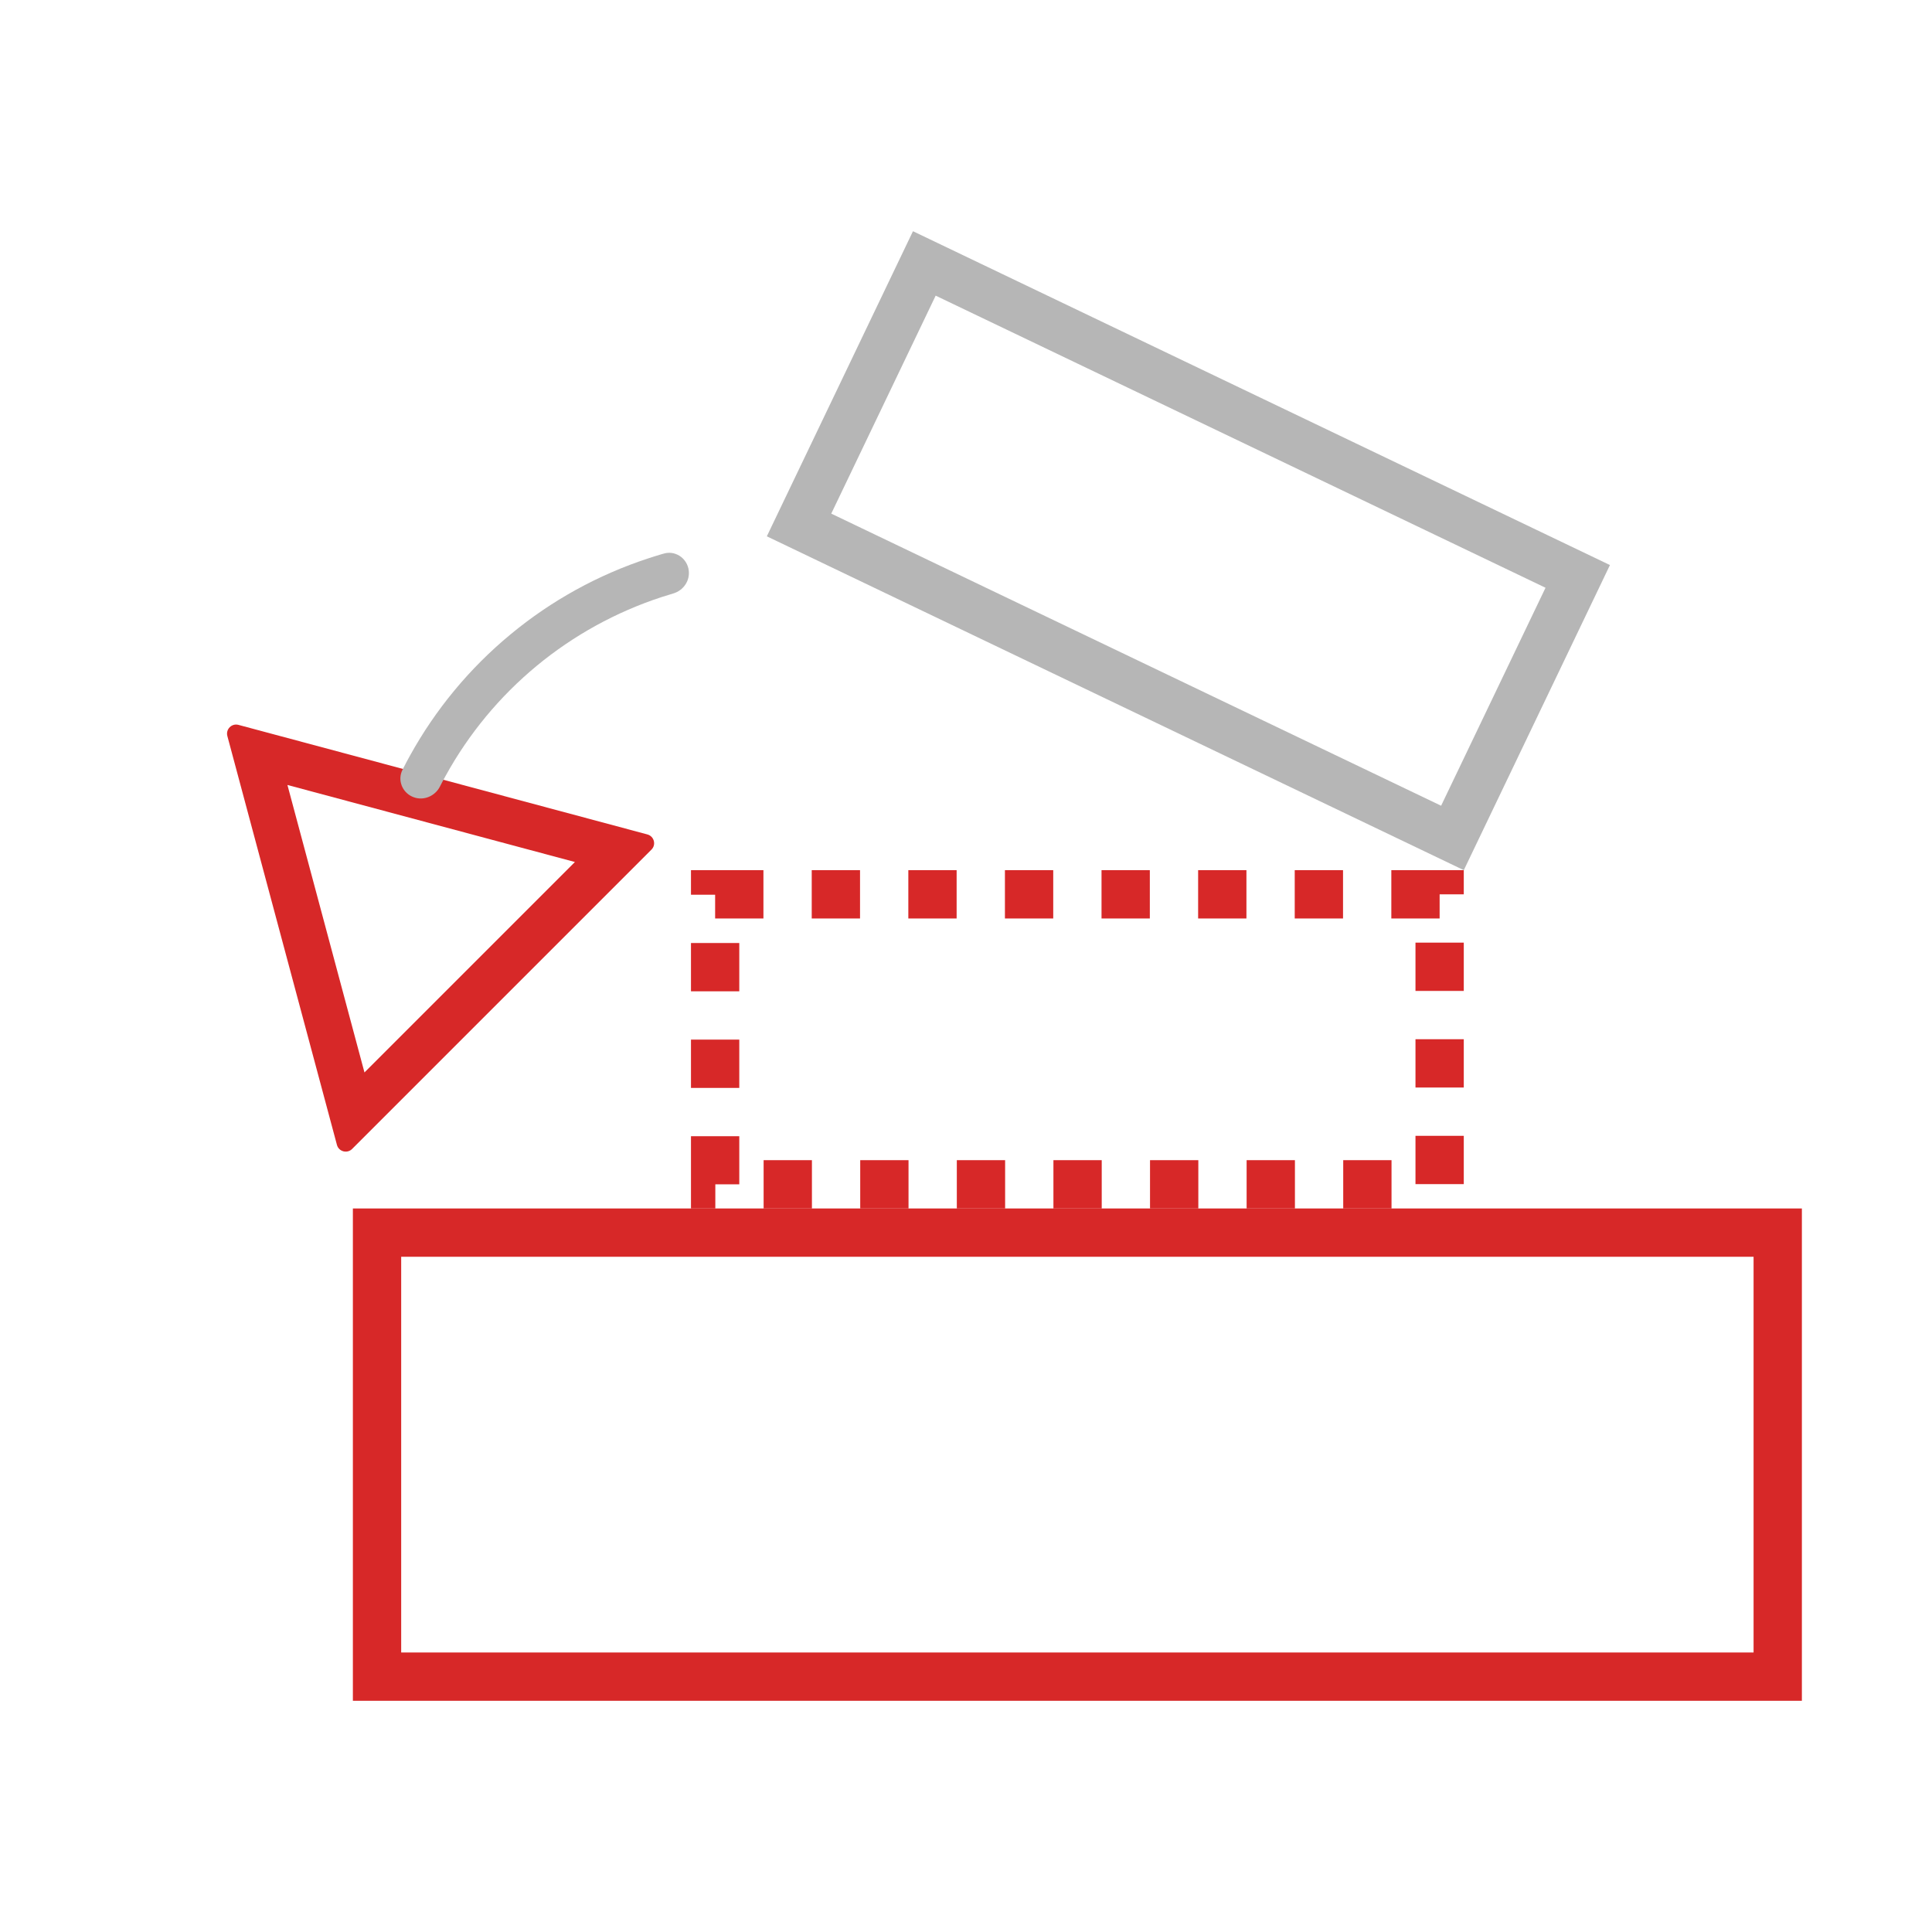
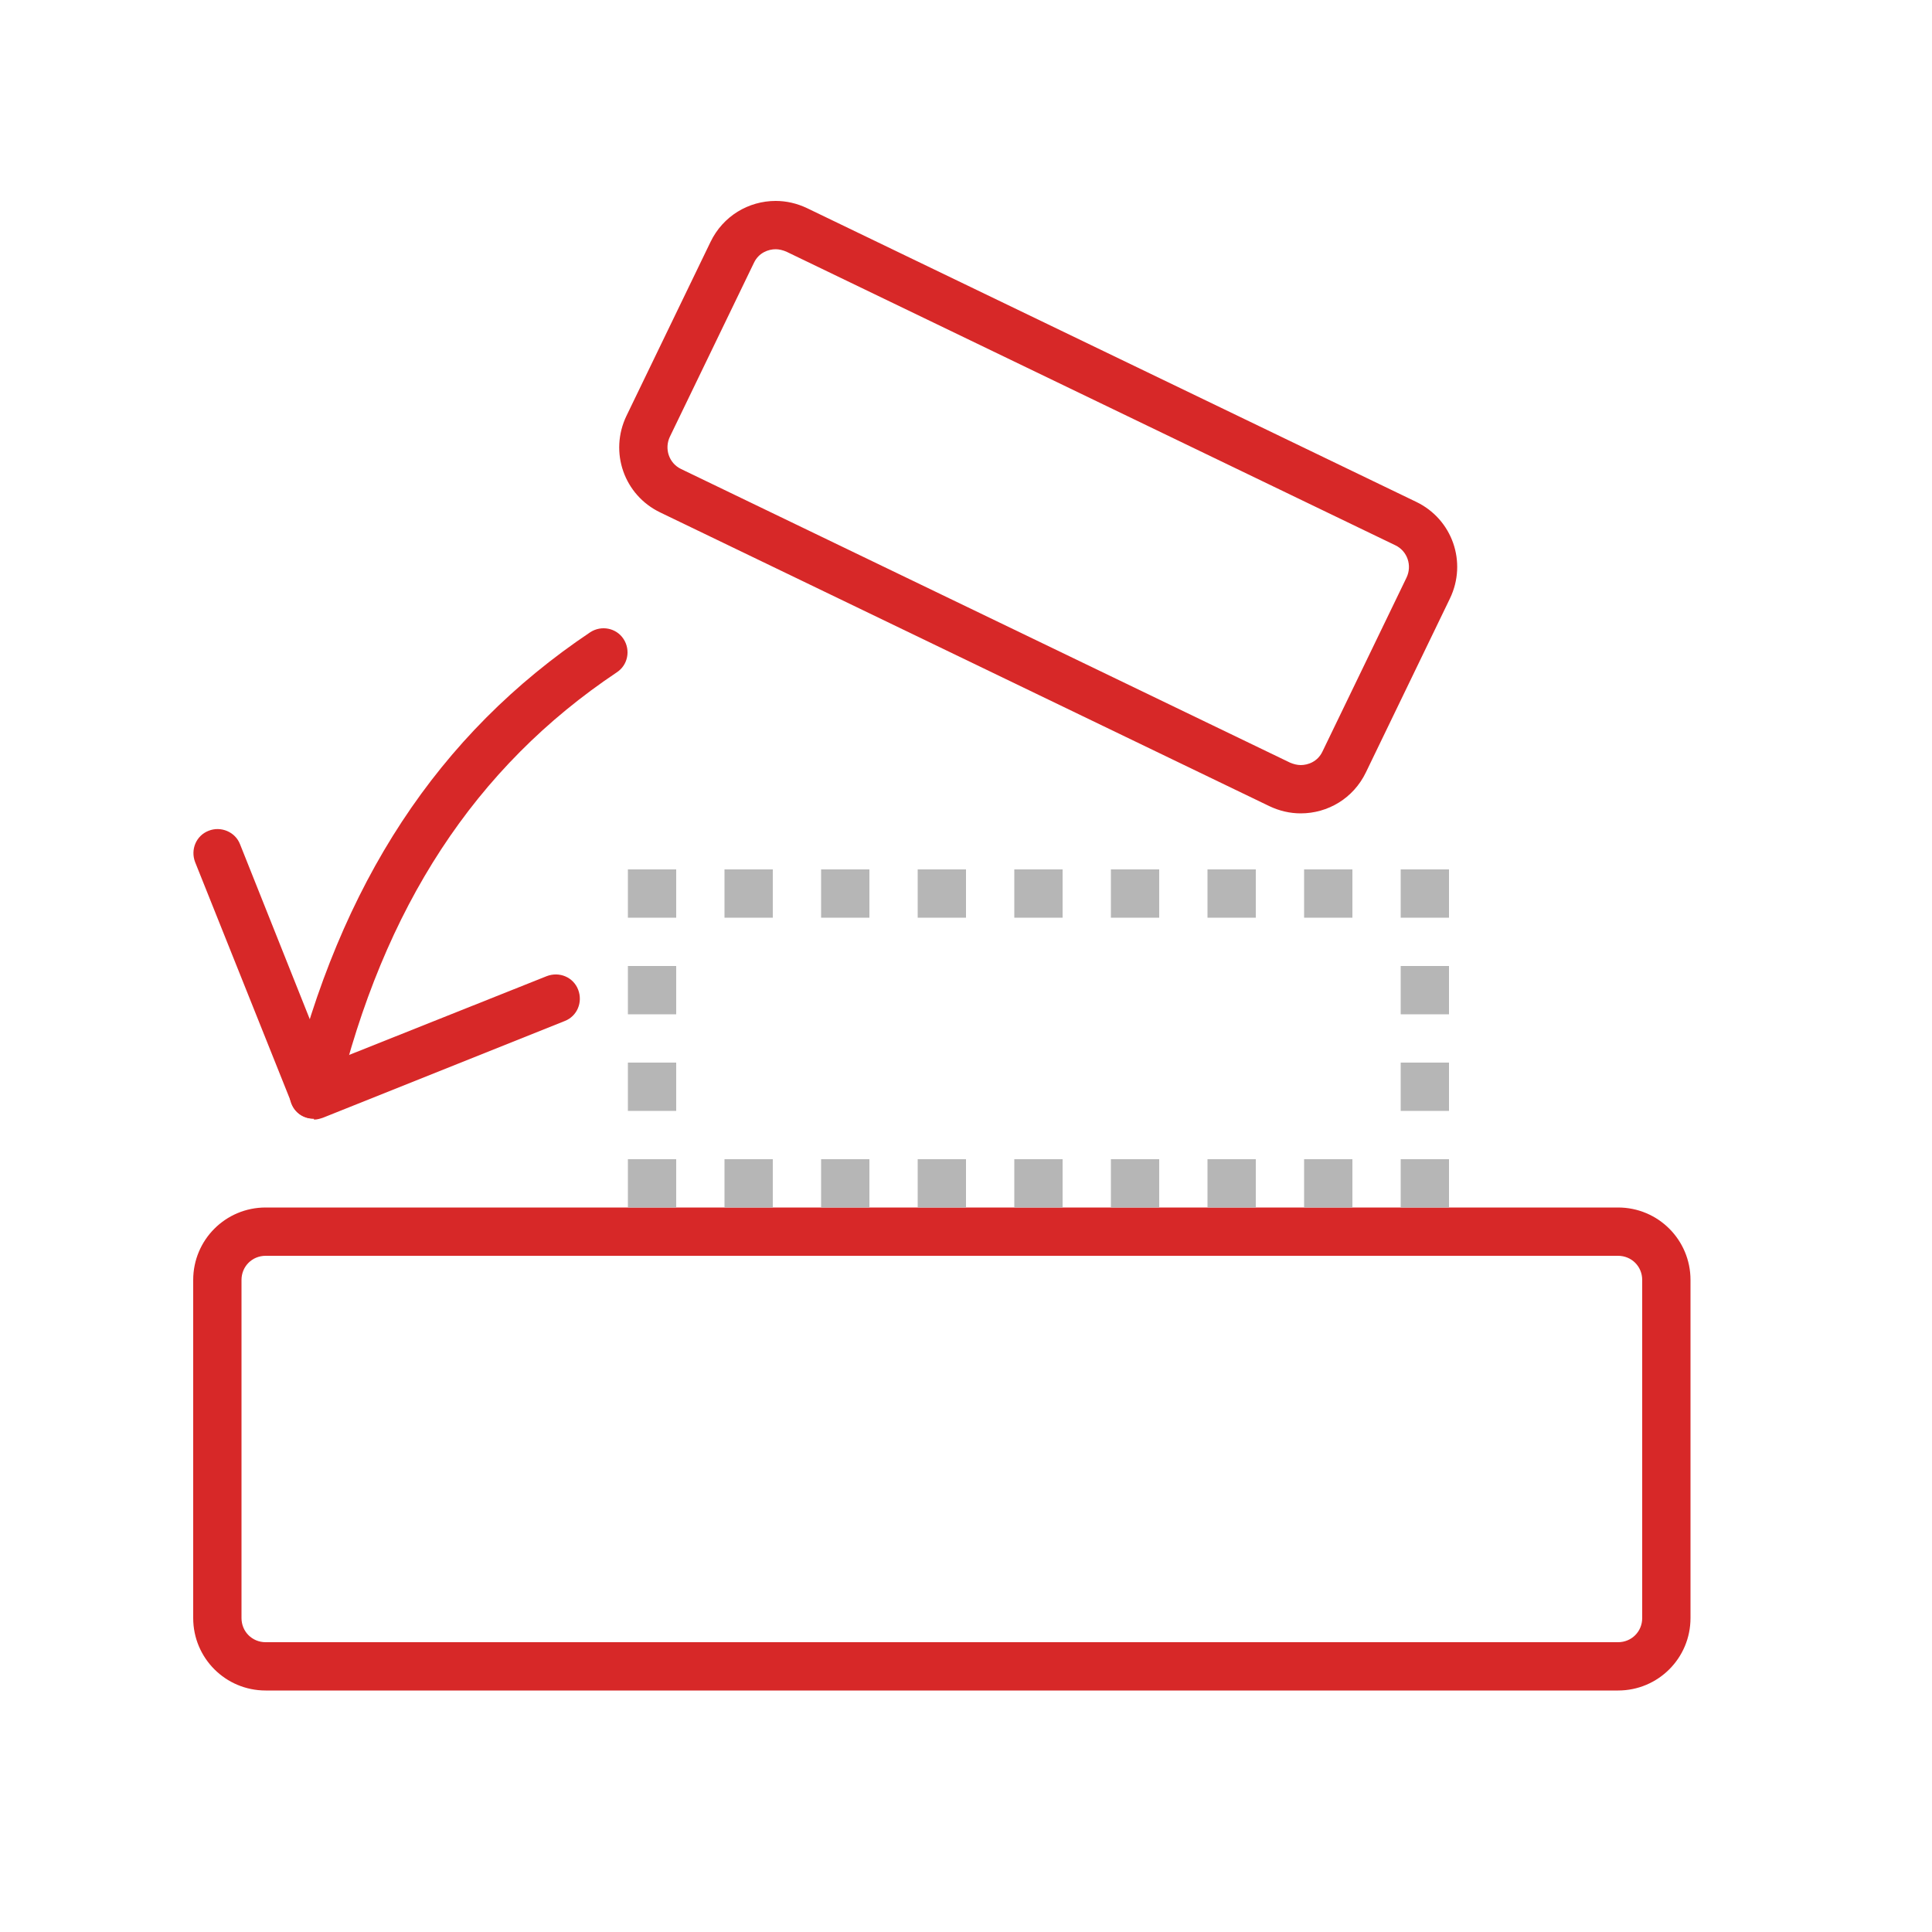
- <svg xmlns="http://www.w3.org/2000/svg" width="40" height="40" viewBox="0 0 40 40" fill="none">
-   <rect x="7.806" y="25.52" width="29" height="9.193" stroke="#d72828" />
-   <rect x="19.137" y="5.454" width="15" height="6.004" transform="rotate(25.5934 19.1368 5.45404)" stroke="#b6b6b6" />
-   <rect x="14.806" y="18.516" width="15" height="6.004" stroke="#d72828" stroke-dasharray="1 1" />
-   <path fill-rule="evenodd" clip-rule="evenodd" d="M13.488 17.59C13.59 17.488 13.543 17.314 13.403 17.276L4.938 15.008C4.798 14.97 4.67 15.098 4.707 15.238L6.976 23.704C7.013 23.843 7.188 23.89 7.29 23.788L13.488 17.59ZM7.546 22.204L11.903 17.847L5.951 16.252L7.546 22.204Z" fill="#d72828" />
-   <path fill-rule="evenodd" clip-rule="evenodd" d="M9.227 16.061C9.705 15.193 10.344 14.421 11.11 13.787C11.877 13.153 12.755 12.67 13.697 12.362C13.777 12.336 13.857 12.311 13.939 12.287C13.952 12.284 13.965 12.279 13.977 12.274C14.18 12.195 14.302 11.982 14.252 11.767C14.199 11.539 13.97 11.396 13.745 11.461C13.73 11.465 13.716 11.469 13.701 11.473C13.609 11.5 13.517 11.529 13.426 11.559C12.386 11.899 11.416 12.433 10.57 13.134C9.723 13.834 9.017 14.687 8.488 15.645C8.441 15.729 8.396 15.814 8.353 15.899C8.346 15.913 8.339 15.926 8.332 15.94C8.227 16.149 8.324 16.4 8.538 16.495C8.739 16.585 8.972 16.504 9.088 16.321C9.095 16.309 9.102 16.297 9.108 16.285C9.146 16.21 9.186 16.135 9.227 16.061Z" fill="#b6b6b6" />
+ <svg xmlns="http://www.w3.org/2000/svg" id="a" width="40" height="40" viewBox="0 0 40 40">
+   <path d="M33.5,35H5.5c-.83,0-1.5-.67-1.5-1.5v-7c0-.83.67-1.5,1.5-1.5h28c.83,0,1.5.67,1.5,1.5v7c0,.83-.67,1.5-1.5,1.5ZM5.5,26c-.28,0-.5.22-.5.5v7c0,.28.22.5.5.5h28c.28,0,.5-.22.5-.5v-7c0-.28-.22-.5-.5-.5H5.5Z" style="fill:#d72828;" />
+   <rect x="13" y="18" width="1" height="1" style="fill:#b6b6b6;" />
+   <rect x="15" y="18" width="1" height="1" style="fill:#b6b6b6;" />
+   <rect x="17" y="18" width="1" height="1" style="fill:#b6b6b6;" />
+   <rect x="19" y="18" width="1" height="1" style="fill:#b6b6b6;" />
+   <rect x="21" y="18" width="1" height="1" style="fill:#b6b6b6;" />
+   <rect x="23" y="18" width="1" height="1" style="fill:#b6b6b6;" />
+   <rect x="25" y="18" width="1" height="1" style="fill:#b6b6b6;" />
+   <rect x="27" y="18" width="1" height="1" style="fill:#b6b6b6;" />
+   <rect x="29" y="18" width="1" height="1" style="fill:#b6b6b6;" />
+   <rect x="15" y="24" width="1" height="1" style="fill:#b6b6b6;" />
+   <rect x="17" y="24" width="1" height="1" style="fill:#b6b6b6;" />
+   <rect x="19" y="24" width="1" height="1" style="fill:#b6b6b6;" />
+   <rect x="21" y="24" width="1" height="1" style="fill:#b6b6b6;" />
+   <rect x="23" y="24" width="1" height="1" style="fill:#b6b6b6;" />
+   <rect x="25" y="24" width="1" height="1" style="fill:#b6b6b6;" />
+   <rect x="27" y="24" width="1" height="1" style="fill:#b6b6b6;" />
+   <rect x="29" y="24" width="1" height="1" style="fill:#b6b6b6;" />
+   <rect x="13" y="20" width="1" height="1" style="fill:#b6b6b6;" />
+   <rect x="29" y="20" width="1" height="1" style="fill:#b6b6b6;" />
+   <rect x="13" y="22" width="1" height="1" style="fill:#b6b6b6;" />
+   <rect x="29" y="22" width="1" height="1" style="fill:#b6b6b6;" />
+   <rect x="13" y="24" width="1" height="1" style="fill:#b6b6b6;" />
+   <path d="M6.5,23.16c-.2,0-.39-.12-.46-.31l-2-5c-.1-.26.02-.55.28-.65.25-.1.55.02.65.28l1.81,4.54,4.54-1.81c.26-.1.55.02.65.28s-.02.55-.28.65l-5,2c-.06.02-.12.04-.19.04Z" style="fill:#d72828;" />
+   <path d="M6.5,23.16s-.08,0-.12-.01c-.27-.06-.43-.33-.37-.6,1.03-4.26,3.06-7.35,6.21-9.46.23-.15.54-.09.69.14.15.23.09.54-.14.69-2.93,1.96-4.83,4.85-5.79,8.86-.06.23-.26.38-.49.38Z" style="fill:#d72828;" />
+   <path d="M16.06,5.16c.07,0,.15.02.22.05l12.61,6.08c.25.12.35.42.23.67l-1.74,3.6c-.1.21-.3.28-.45.28-.07,0-.15-.02-.22-.05l-12.61-6.08c-.25-.12-.35-.42-.23-.67l1.74-3.6c.1-.21.3-.28.45-.28M16.06,4.16c-.56,0-1.09.31-1.35.85l-1.74,3.6c-.36.75-.05,1.64.7,2l12.61,6.08c.21.1.43.15.65.15.56,0,1.09-.31,1.35-.85l1.74-3.6c.36-.75.05-1.64-.7-2l-12.61-6.08c-.21-.1-.43-.15-.65-.15h0Z" style="fill:#d72828;" />
</svg>
